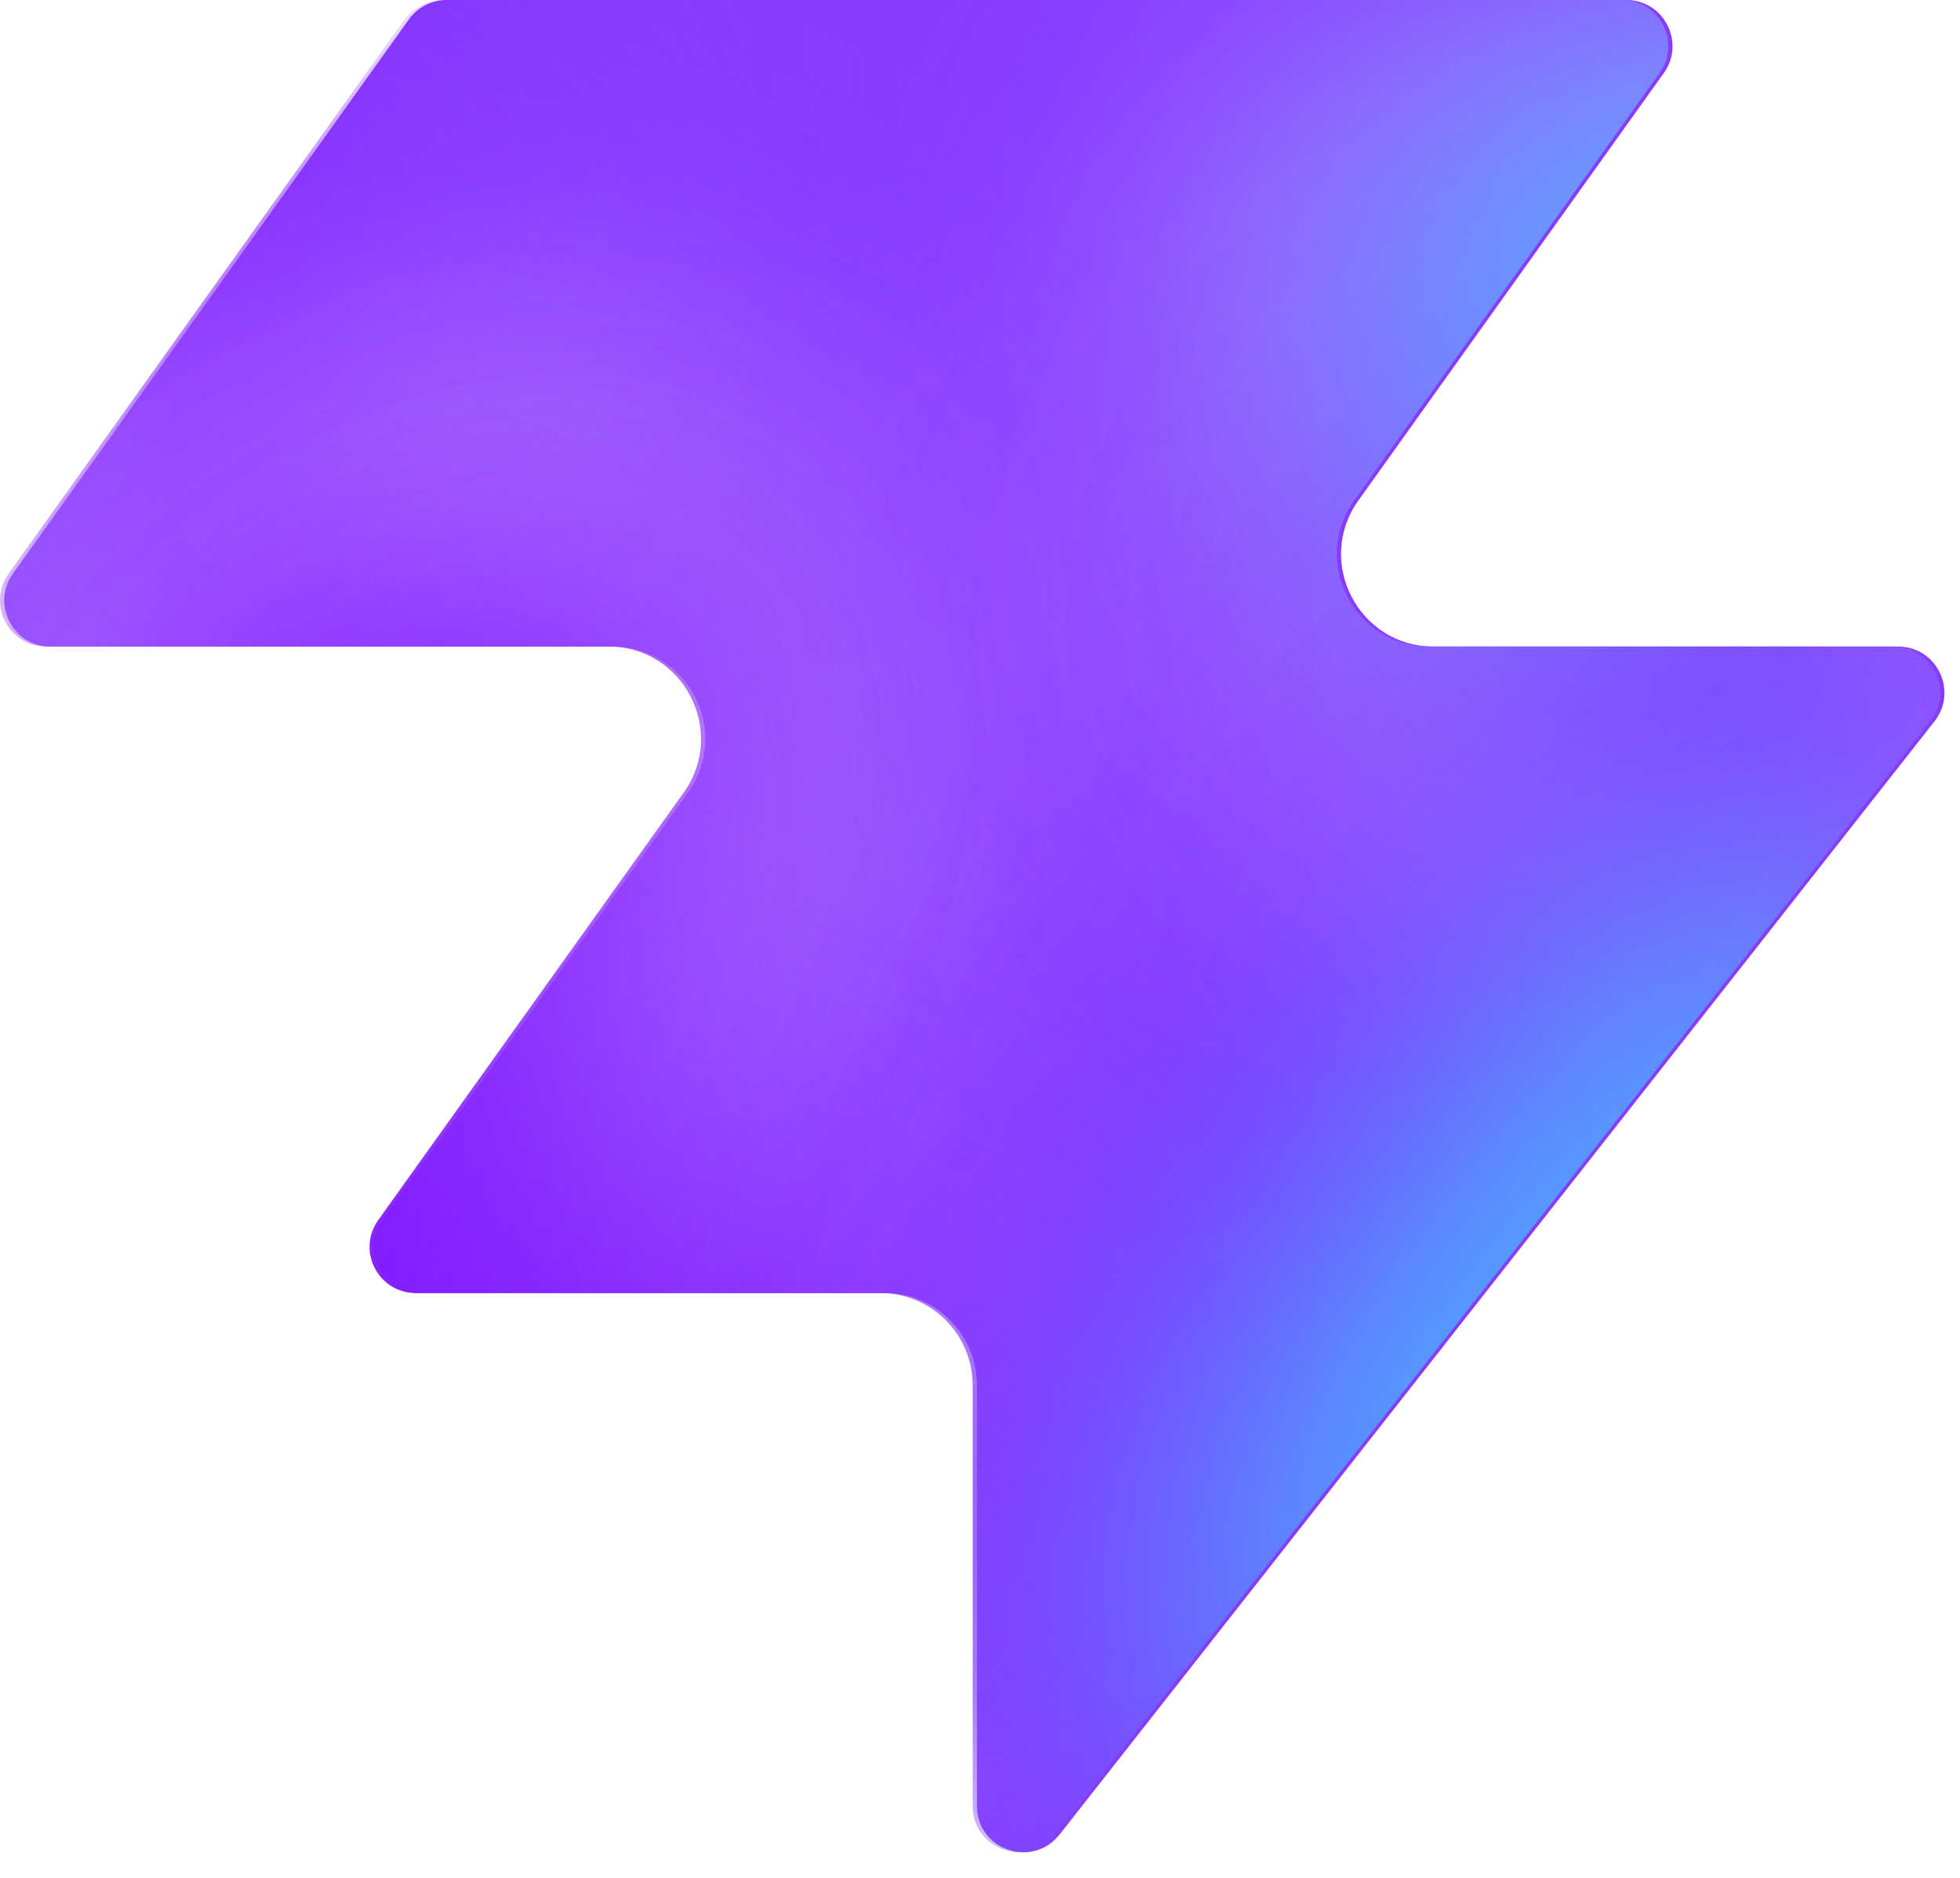
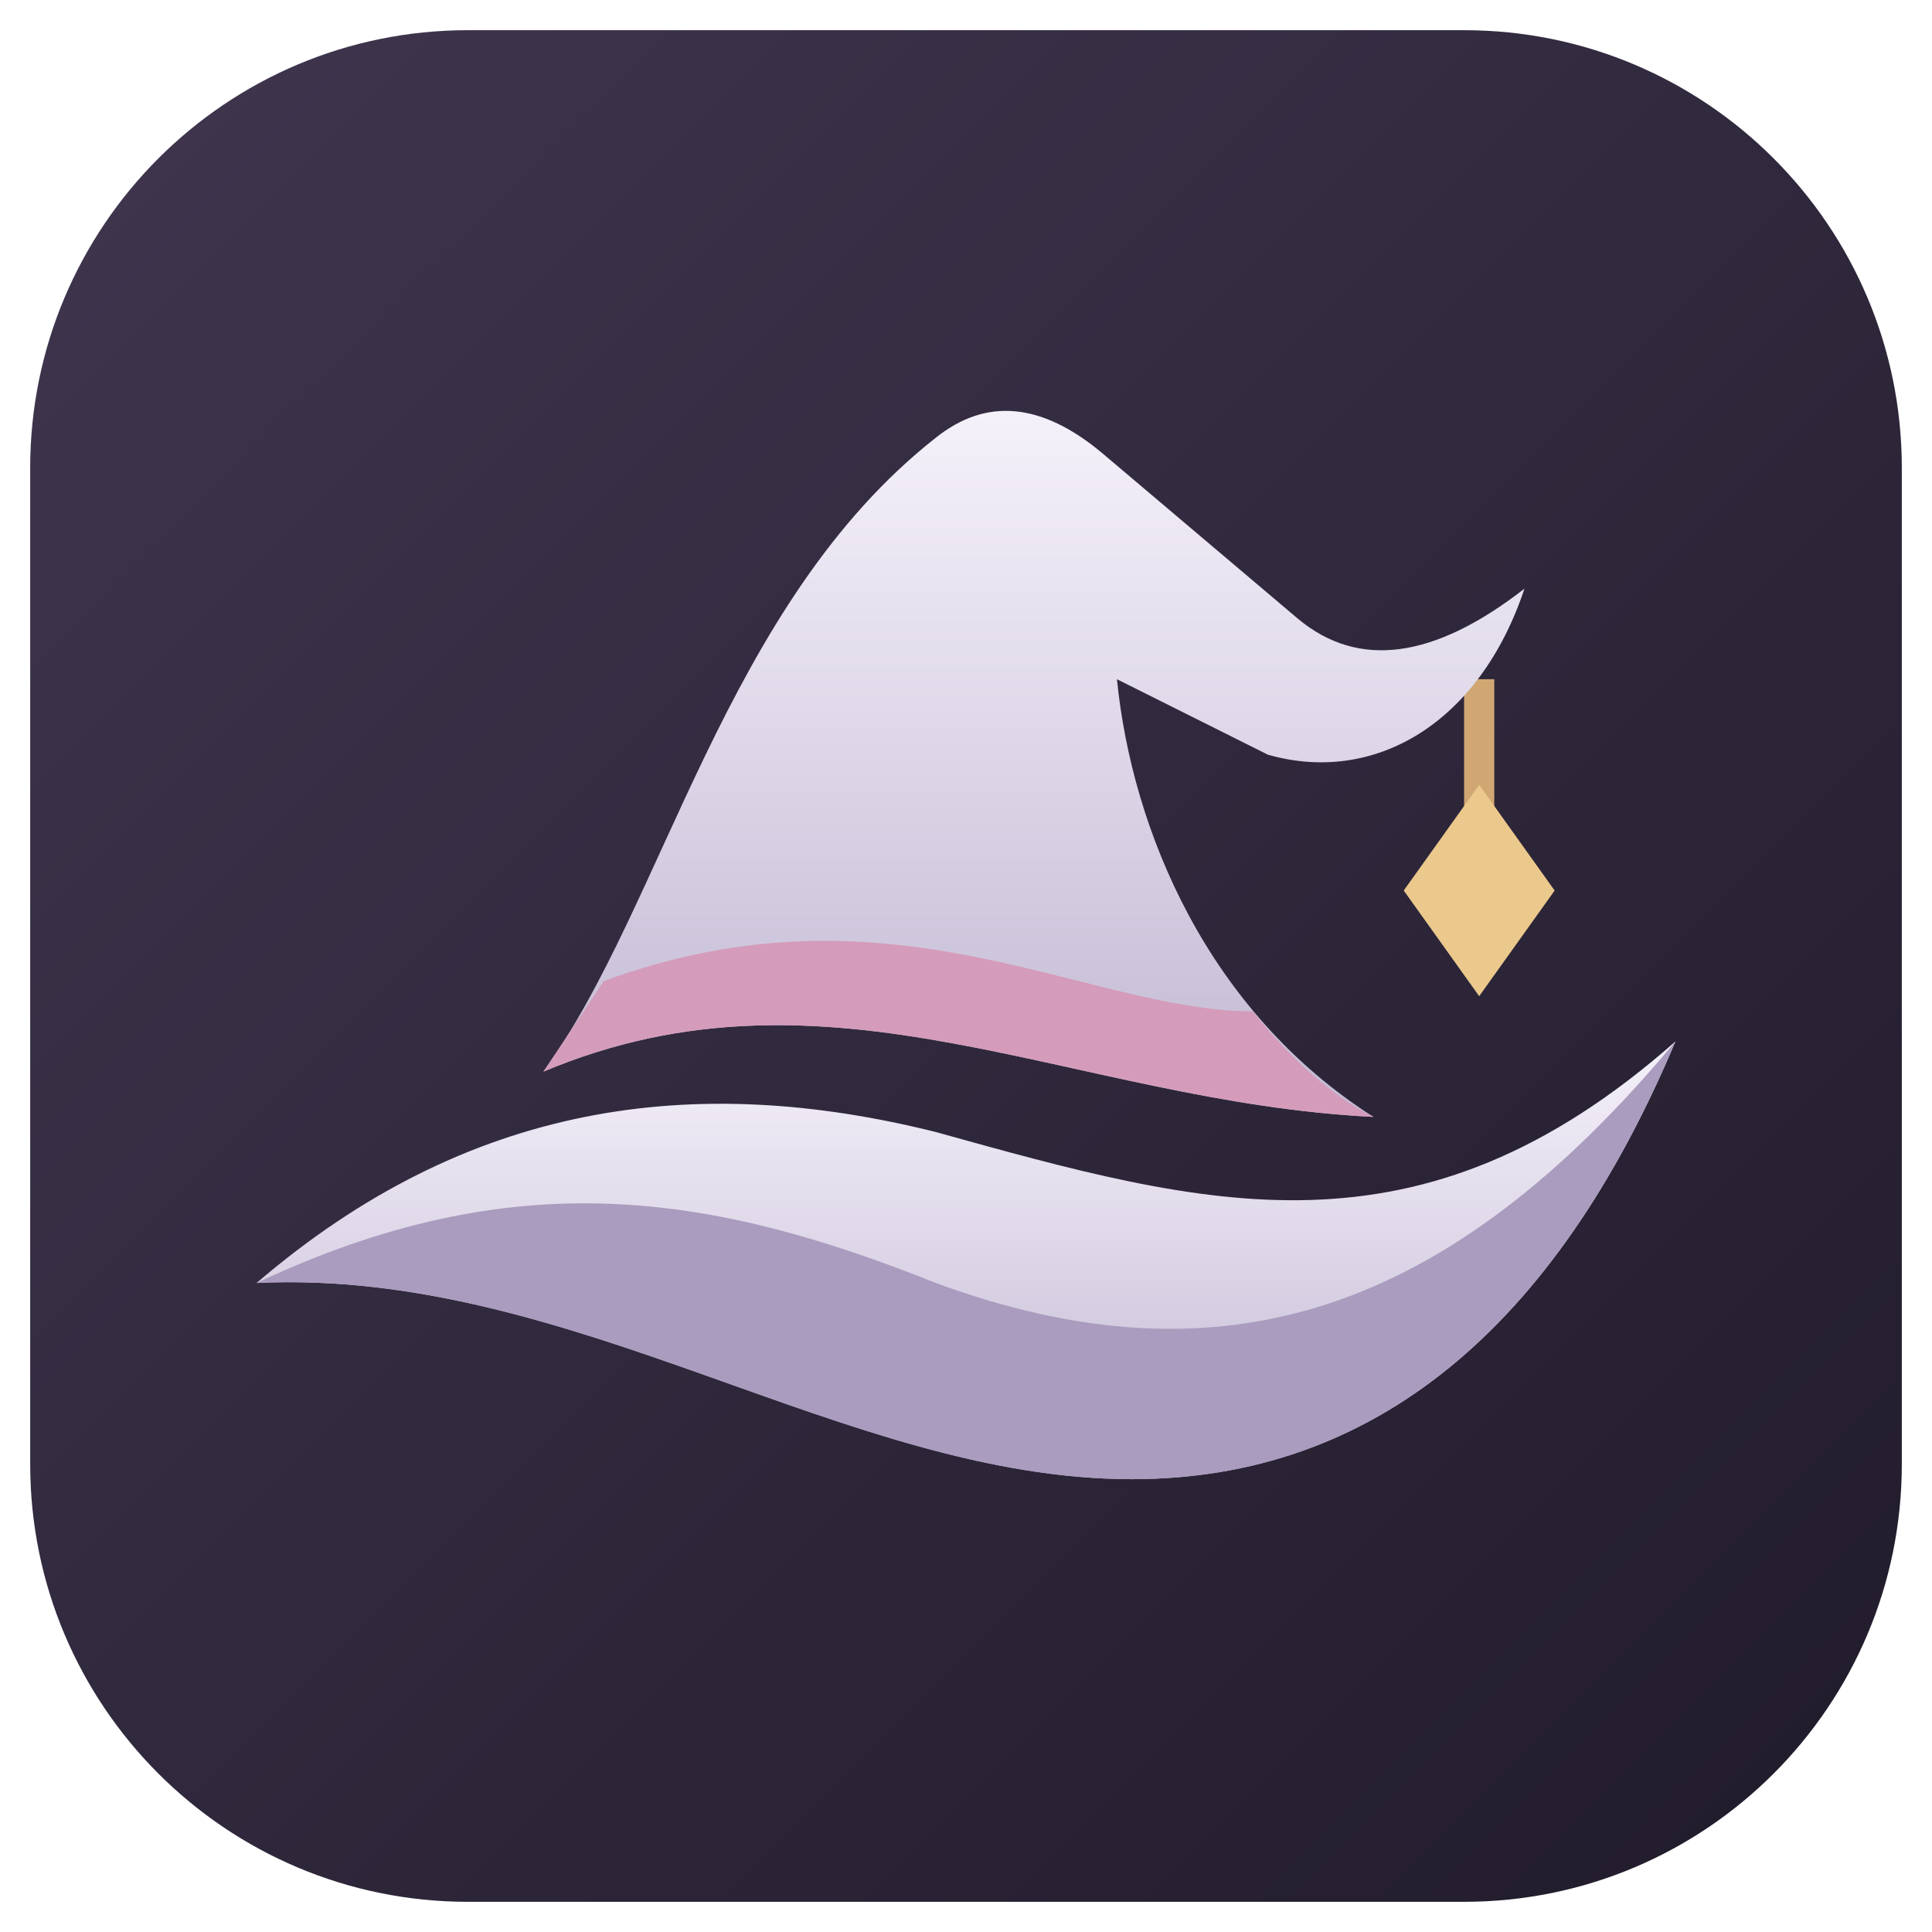
- <svg xmlns="http://www.w3.org/2000/svg" width="48" height="46" fill="none" viewBox="0 0 48 46">
-   <path fill="#863bff" d="M25.946 44.938c-.664.845-2.021.375-2.021-.698V33.937a2.26 2.26 0 0 0-2.262-2.262H10.287c-.92 0-1.456-1.04-.92-1.788l7.48-10.471c1.07-1.497 0-3.578-1.842-3.578H1.237c-.92 0-1.456-1.04-.92-1.788L10.013.474c.214-.297.556-.474.92-.474h28.894c.92 0 1.456 1.04.92 1.788l-7.48 10.471c-1.07 1.498 0 3.579 1.842 3.579h11.377c.943 0 1.473 1.088.89 1.83L25.947 44.94z" style="fill:#863bff;fill:color(display-p3 .525 .23 1);fill-opacity:1" />
-   <mask id="a" width="48" height="46" x="0" y="0" maskUnits="userSpaceOnUse" style="mask-type:alpha">
-     <path fill="#000" d="M25.842 44.938c-.664.844-2.021.375-2.021-.698V33.937a2.26 2.26 0 0 0-2.262-2.262H10.183c-.92 0-1.456-1.04-.92-1.788l7.48-10.471c1.07-1.498 0-3.579-1.842-3.579H1.133c-.92 0-1.456-1.04-.92-1.787L9.91.473c.214-.297.556-.474.92-.474h28.894c.92 0 1.456 1.04.92 1.788l-7.48 10.471c-1.07 1.498 0 3.578 1.842 3.578h11.377c.943 0 1.473 1.088.89 1.832L25.843 44.94z" style="fill:#000;fill-opacity:1" />
-   </mask>
-   <g mask="url(#a)">
-     <g filter="url(#b)">
-       <ellipse cx="5.508" cy="14.704" fill="#ede6ff" rx="5.508" ry="14.704" style="fill:#ede6ff;fill:color(display-p3 .927 .903 1);fill-opacity:1" transform="matrix(.00324 1 1 -.00324 -4.47 31.516)" />
-     </g>
-     <g filter="url(#c)">
-       <ellipse cx="10.399" cy="29.851" fill="#ede6ff" rx="10.399" ry="29.851" style="fill:#ede6ff;fill:color(display-p3 .927 .903 1);fill-opacity:1" transform="matrix(.00324 1 1 -.00324 -39.328 7.883)" />
-     </g>
-     <g filter="url(#d)">
-       <ellipse cx="5.508" cy="30.487" fill="#7e14ff" rx="5.508" ry="30.487" style="fill:#7e14ff;fill:color(display-p3 .492 .077 1);fill-opacity:1" transform="rotate(89.814 -25.913 -14.639)scale(1 -1)" />
-     </g>
-     <g filter="url(#e)">
-       <ellipse cx="5.508" cy="30.599" fill="#7e14ff" rx="5.508" ry="30.599" style="fill:#7e14ff;fill:color(display-p3 .492 .077 1);fill-opacity:1" transform="rotate(89.814 -32.644 -3.334)scale(1 -1)" />
-     </g>
-     <g filter="url(#f)">
-       <ellipse cx="5.508" cy="30.599" fill="#7e14ff" rx="5.508" ry="30.599" style="fill:#7e14ff;fill:color(display-p3 .492 .077 1);fill-opacity:1" transform="matrix(.00324 1 1 -.00324 -34.34 30.47)" />
-     </g>
-     <g filter="url(#g)">
-       <ellipse cx="14.072" cy="22.078" fill="#ede6ff" rx="14.072" ry="22.078" style="fill:#ede6ff;fill:color(display-p3 .927 .903 1);fill-opacity:1" transform="rotate(93.35 24.506 48.493)scale(-1 1)" />
-     </g>
-     <g filter="url(#h)">
-       <ellipse cx="3.47" cy="21.501" fill="#7e14ff" rx="3.47" ry="21.501" style="fill:#7e14ff;fill:color(display-p3 .492 .077 1);fill-opacity:1" transform="rotate(89.009 28.708 47.59)scale(-1 1)" />
-     </g>
-     <g filter="url(#i)">
-       <ellipse cx="3.47" cy="21.501" fill="#7e14ff" rx="3.47" ry="21.501" style="fill:#7e14ff;fill:color(display-p3 .492 .077 1);fill-opacity:1" transform="rotate(89.009 28.708 47.59)scale(-1 1)" />
-     </g>
-     <g filter="url(#j)">
-       <ellipse cx=".387" cy="8.972" fill="#7e14ff" rx="4.407" ry="29.108" style="fill:#7e14ff;fill:color(display-p3 .492 .077 1);fill-opacity:1" transform="rotate(39.51 .387 8.972)" />
-     </g>
-     <g filter="url(#k)">
-       <ellipse cx="47.523" cy="-6.092" fill="#7e14ff" rx="4.407" ry="29.108" style="fill:#7e14ff;fill:color(display-p3 .492 .077 1);fill-opacity:1" transform="rotate(37.892 47.523 -6.092)" />
-     </g>
-     <g filter="url(#l)">
-       <ellipse cx="41.412" cy="6.333" fill="#47bfff" rx="5.971" ry="9.665" style="fill:#47bfff;fill:color(display-p3 .28 .748 1);fill-opacity:1" transform="rotate(37.892 41.412 6.333)" />
-     </g>
-     <g filter="url(#m)">
-       <ellipse cx="-1.879" cy="38.332" fill="#7e14ff" rx="4.407" ry="29.108" style="fill:#7e14ff;fill:color(display-p3 .492 .077 1);fill-opacity:1" transform="rotate(37.892 -1.88 38.332)" />
-     </g>
-     <g filter="url(#n)">
-       <ellipse cx="-1.879" cy="38.332" fill="#7e14ff" rx="4.407" ry="29.108" style="fill:#7e14ff;fill:color(display-p3 .492 .077 1);fill-opacity:1" transform="rotate(37.892 -1.88 38.332)" />
-     </g>
-     <g filter="url(#o)">
-       <ellipse cx="35.651" cy="29.907" fill="#7e14ff" rx="4.407" ry="29.108" style="fill:#7e14ff;fill:color(display-p3 .492 .077 1);fill-opacity:1" transform="rotate(37.892 35.651 29.907)" />
-     </g>
-     <g filter="url(#p)">
-       <ellipse cx="38.418" cy="32.4" fill="#47bfff" rx="5.971" ry="15.297" style="fill:#47bfff;fill:color(display-p3 .28 .748 1);fill-opacity:1" transform="rotate(37.892 38.418 32.4)" />
-     </g>
+ <svg xmlns="http://www.w3.org/2000/svg" width="1024" height="1024" viewBox="0 0 128 128" role="img" aria-labelledby="title">
+   <defs>
+     <linearGradient id="tile" x2="1" y2="1">
+       <stop stop-color="#40364F" />
+       <stop offset="1" stop-color="#201B2A" />
+     </linearGradient>
+     <linearGradient id="silver" x2="0" y2="1">
+       <stop stop-color="#F5F1FA" />
+       <stop offset="1" stop-color="#C2B9D3" />
+     </linearGradient>
+   </defs>
+   <rect x="2" y="2" width="124" height="124" rx="29" fill="url(#tile)" />
+   <g transform="translate(0 4)">
+     <path d="M98 41v10" fill="none" stroke="#D0A773" stroke-width="2" />
+     <path d="m98 48 5 7-5 7-5-7Z" fill="#EBC88C" />
+     <path d="M36 67C44 56 48 36 62 25Q67 21 73 26L86 37Q92 42 101 35C98 44 91 48 84 46L74 41C75 51 80 63 91 70C71 69 55 59 36 67Z" fill="url(#silver)" />
+     <path d="M40 61C59 54 72 63 83 63Q87 68 91 70C71 69 55 59 36 67Z" fill="#D49CBA" />
+     <path d="M17 81C31 69 46 67 62 71C80 76 94 80 111 65C103 84 91 94 75 94C56 94 38 80 17 81Z" fill="url(#silver)" />
+     <path d="M17 81C34 73 47 75 62 81C81 88 96 83 111 65C103 84 91 94 75 94C56 94 38 80 17 81Z" fill="#A99CBE" />
  </g>
-   <defs>
-     <filter id="b" width="60.045" height="41.654" x="-19.77" y="16.149" color-interpolation-filters="sRGB" filterUnits="userSpaceOnUse">
-       <feFlood flood-opacity="0" result="BackgroundImageFix" />
-       <feBlend in="SourceGraphic" in2="BackgroundImageFix" result="shape" />
-       <feGaussianBlur result="effect1_foregroundBlur_2002_17158" stdDeviation="7.659" />
-     </filter>
-     <filter id="c" width="90.34" height="51.437" x="-54.613" y="-7.533" color-interpolation-filters="sRGB" filterUnits="userSpaceOnUse">
-       <feFlood flood-opacity="0" result="BackgroundImageFix" />
-       <feBlend in="SourceGraphic" in2="BackgroundImageFix" result="shape" />
-       <feGaussianBlur result="effect1_foregroundBlur_2002_17158" stdDeviation="7.659" />
-     </filter>
-     <filter id="d" width="79.355" height="29.4" x="-49.64" y="2.03" color-interpolation-filters="sRGB" filterUnits="userSpaceOnUse">
-       <feFlood flood-opacity="0" result="BackgroundImageFix" />
-       <feBlend in="SourceGraphic" in2="BackgroundImageFix" result="shape" />
-       <feGaussianBlur result="effect1_foregroundBlur_2002_17158" stdDeviation="4.596" />
-     </filter>
-     <filter id="e" width="79.579" height="29.4" x="-45.045" y="20.029" color-interpolation-filters="sRGB" filterUnits="userSpaceOnUse">
-       <feFlood flood-opacity="0" result="BackgroundImageFix" />
-       <feBlend in="SourceGraphic" in2="BackgroundImageFix" result="shape" />
-       <feGaussianBlur result="effect1_foregroundBlur_2002_17158" stdDeviation="4.596" />
-     </filter>
-     <filter id="f" width="79.579" height="29.4" x="-43.513" y="21.178" color-interpolation-filters="sRGB" filterUnits="userSpaceOnUse">
-       <feFlood flood-opacity="0" result="BackgroundImageFix" />
-       <feBlend in="SourceGraphic" in2="BackgroundImageFix" result="shape" />
-       <feGaussianBlur result="effect1_foregroundBlur_2002_17158" stdDeviation="4.596" />
-     </filter>
-     <filter id="g" width="74.749" height="58.852" x="15.756" y="-17.901" color-interpolation-filters="sRGB" filterUnits="userSpaceOnUse">
-       <feFlood flood-opacity="0" result="BackgroundImageFix" />
-       <feBlend in="SourceGraphic" in2="BackgroundImageFix" result="shape" />
-       <feGaussianBlur result="effect1_foregroundBlur_2002_17158" stdDeviation="7.659" />
-     </filter>
-     <filter id="h" width="61.377" height="25.362" x="23.548" y="2.284" color-interpolation-filters="sRGB" filterUnits="userSpaceOnUse">
-       <feFlood flood-opacity="0" result="BackgroundImageFix" />
-       <feBlend in="SourceGraphic" in2="BackgroundImageFix" result="shape" />
-       <feGaussianBlur result="effect1_foregroundBlur_2002_17158" stdDeviation="4.596" />
-     </filter>
-     <filter id="i" width="61.377" height="25.362" x="23.548" y="2.284" color-interpolation-filters="sRGB" filterUnits="userSpaceOnUse">
-       <feFlood flood-opacity="0" result="BackgroundImageFix" />
-       <feBlend in="SourceGraphic" in2="BackgroundImageFix" result="shape" />
-       <feGaussianBlur result="effect1_foregroundBlur_2002_17158" stdDeviation="4.596" />
-     </filter>
-     <filter id="j" width="56.045" height="63.649" x="-27.636" y="-22.853" color-interpolation-filters="sRGB" filterUnits="userSpaceOnUse">
-       <feFlood flood-opacity="0" result="BackgroundImageFix" />
-       <feBlend in="SourceGraphic" in2="BackgroundImageFix" result="shape" />
-       <feGaussianBlur result="effect1_foregroundBlur_2002_17158" stdDeviation="4.596" />
-     </filter>
-     <filter id="k" width="54.814" height="64.646" x="20.116" y="-38.415" color-interpolation-filters="sRGB" filterUnits="userSpaceOnUse">
-       <feFlood flood-opacity="0" result="BackgroundImageFix" />
-       <feBlend in="SourceGraphic" in2="BackgroundImageFix" result="shape" />
-       <feGaussianBlur result="effect1_foregroundBlur_2002_17158" stdDeviation="4.596" />
-     </filter>
-     <filter id="l" width="33.541" height="35.313" x="24.641" y="-11.323" color-interpolation-filters="sRGB" filterUnits="userSpaceOnUse">
-       <feFlood flood-opacity="0" result="BackgroundImageFix" />
-       <feBlend in="SourceGraphic" in2="BackgroundImageFix" result="shape" />
-       <feGaussianBlur result="effect1_foregroundBlur_2002_17158" stdDeviation="4.596" />
-     </filter>
-     <filter id="m" width="54.814" height="64.646" x="-29.286" y="6.009" color-interpolation-filters="sRGB" filterUnits="userSpaceOnUse">
-       <feFlood flood-opacity="0" result="BackgroundImageFix" />
-       <feBlend in="SourceGraphic" in2="BackgroundImageFix" result="shape" />
-       <feGaussianBlur result="effect1_foregroundBlur_2002_17158" stdDeviation="4.596" />
-     </filter>
-     <filter id="n" width="54.814" height="64.646" x="-29.286" y="6.009" color-interpolation-filters="sRGB" filterUnits="userSpaceOnUse">
-       <feFlood flood-opacity="0" result="BackgroundImageFix" />
-       <feBlend in="SourceGraphic" in2="BackgroundImageFix" result="shape" />
-       <feGaussianBlur result="effect1_foregroundBlur_2002_17158" stdDeviation="4.596" />
-     </filter>
-     <filter id="o" width="54.814" height="64.646" x="8.244" y="-2.416" color-interpolation-filters="sRGB" filterUnits="userSpaceOnUse">
-       <feFlood flood-opacity="0" result="BackgroundImageFix" />
-       <feBlend in="SourceGraphic" in2="BackgroundImageFix" result="shape" />
-       <feGaussianBlur result="effect1_foregroundBlur_2002_17158" stdDeviation="4.596" />
-     </filter>
-     <filter id="p" width="39.409" height="43.623" x="18.713" y="10.588" color-interpolation-filters="sRGB" filterUnits="userSpaceOnUse">
-       <feFlood flood-opacity="0" result="BackgroundImageFix" />
-       <feBlend in="SourceGraphic" in2="BackgroundImageFix" result="shape" />
-       <feGaussianBlur result="effect1_foregroundBlur_2002_17158" stdDeviation="4.596" />
-     </filter>
-   </defs>
</svg>
